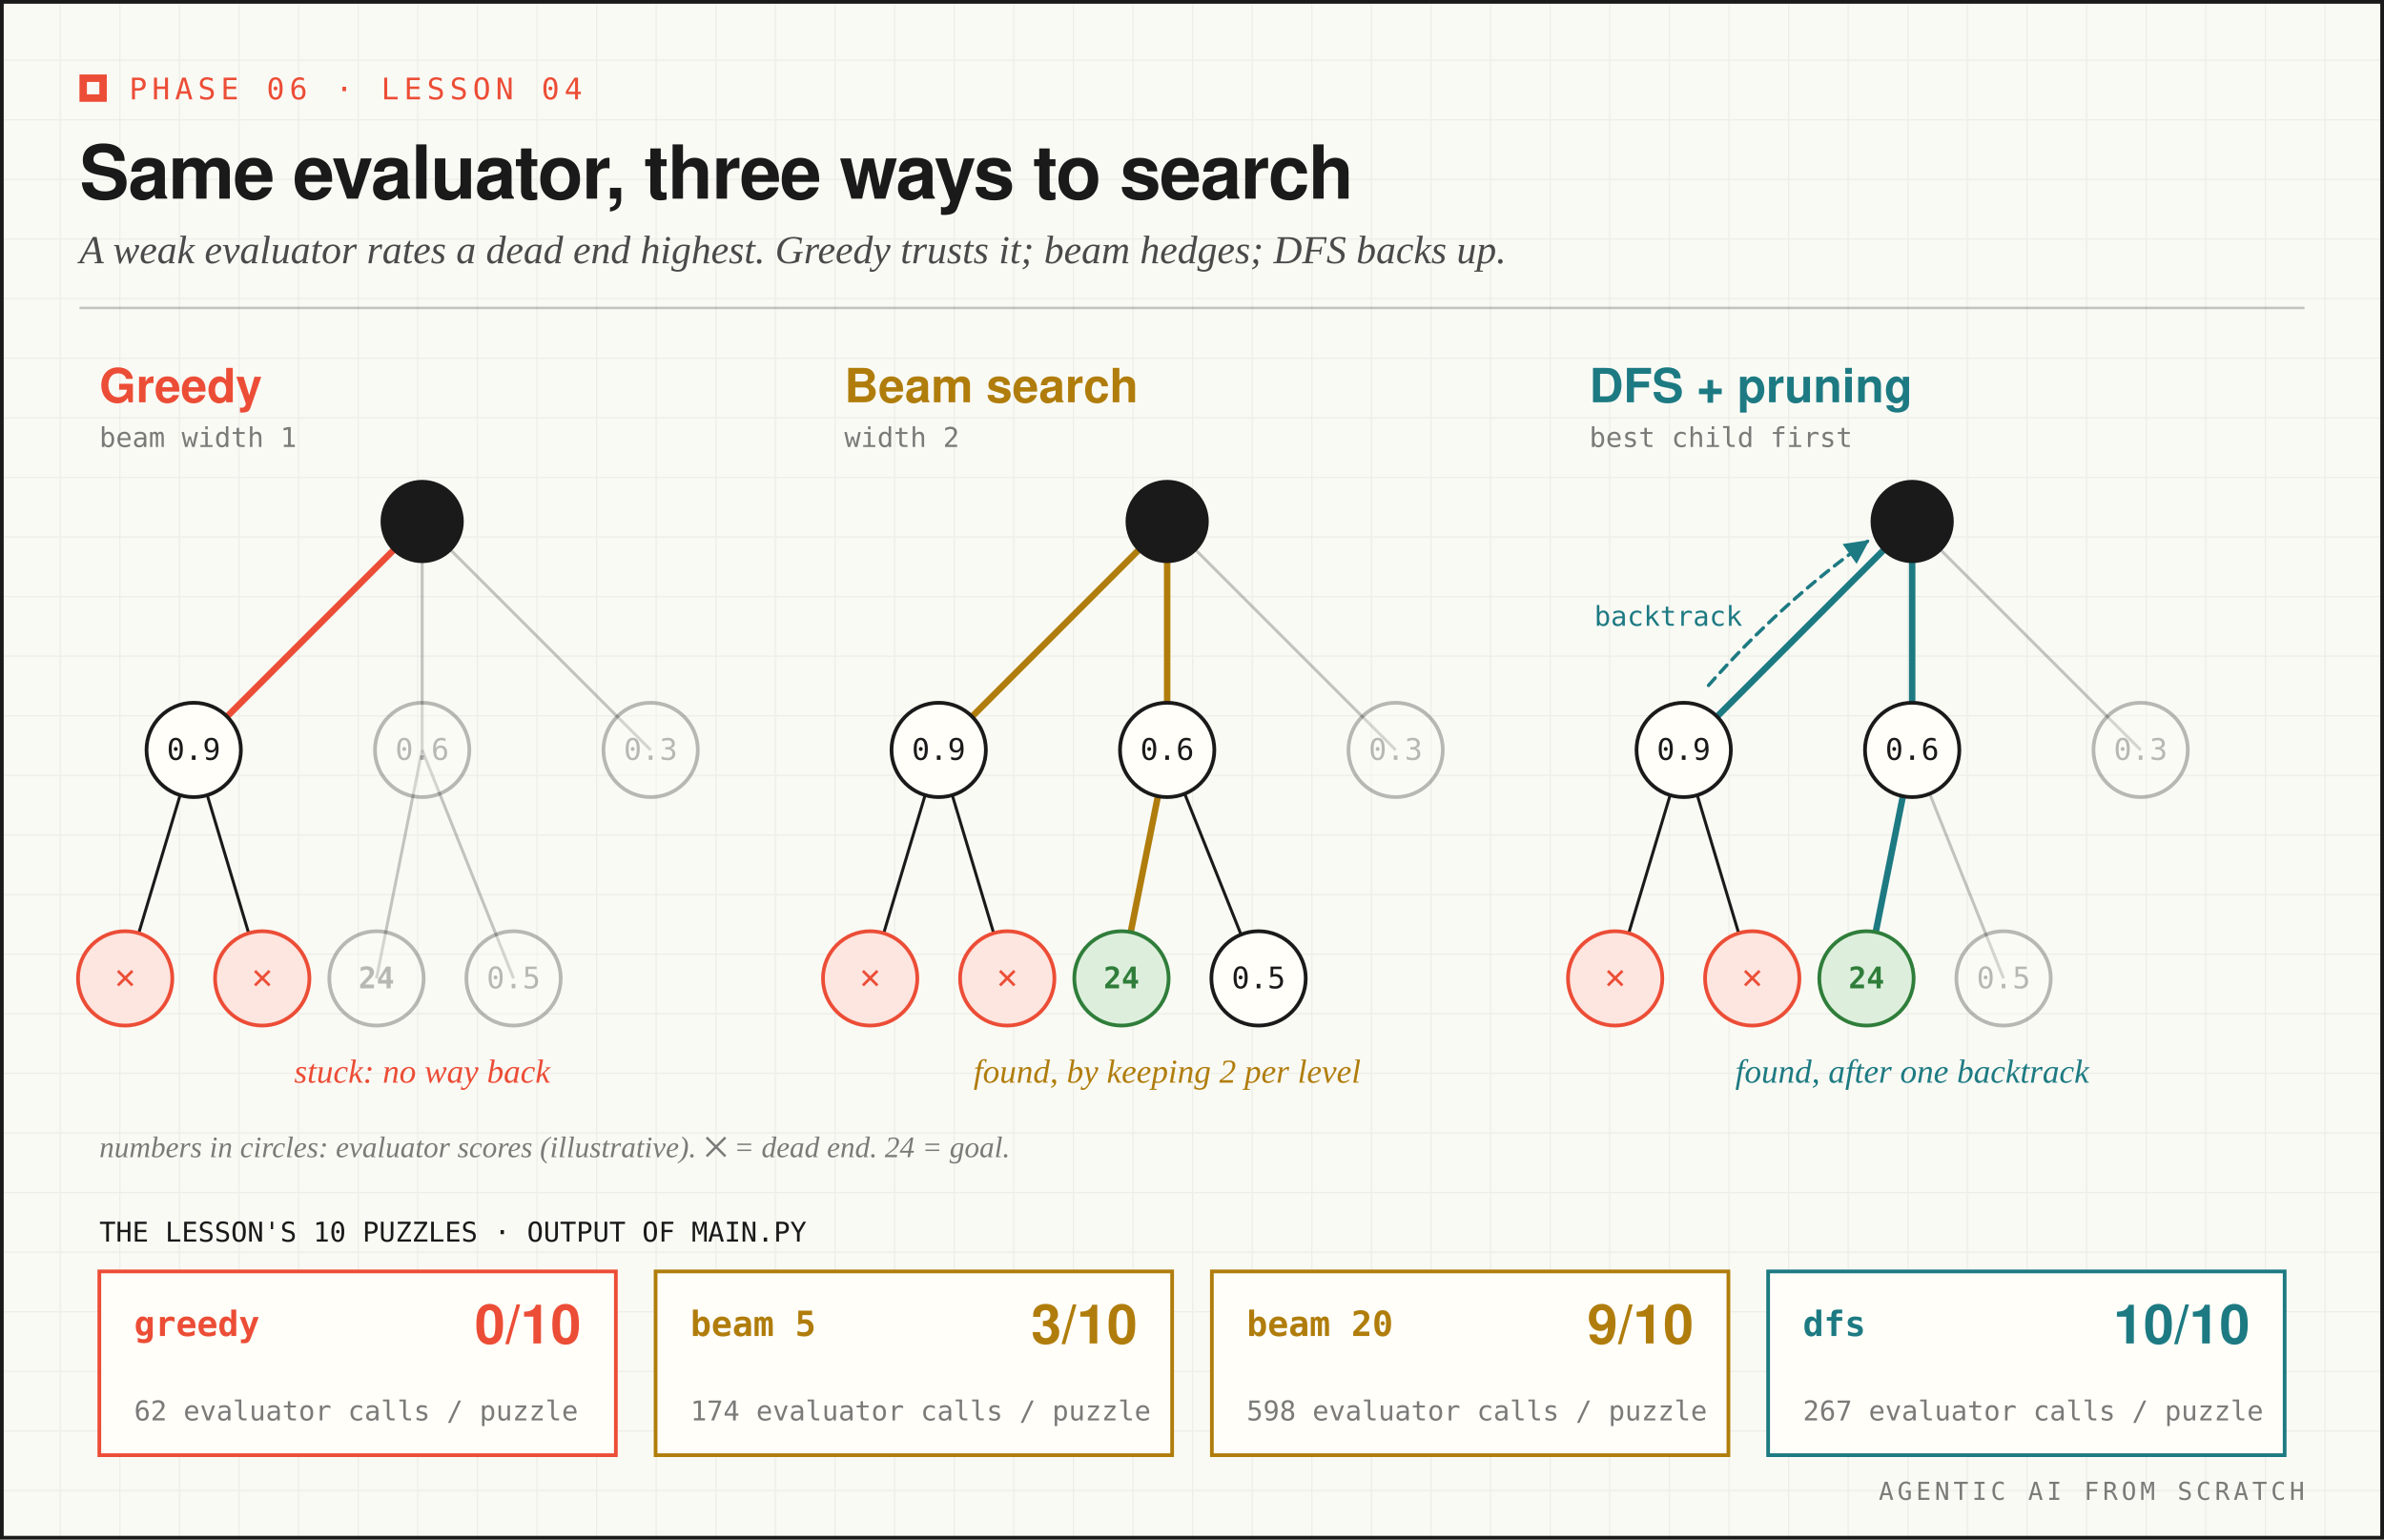
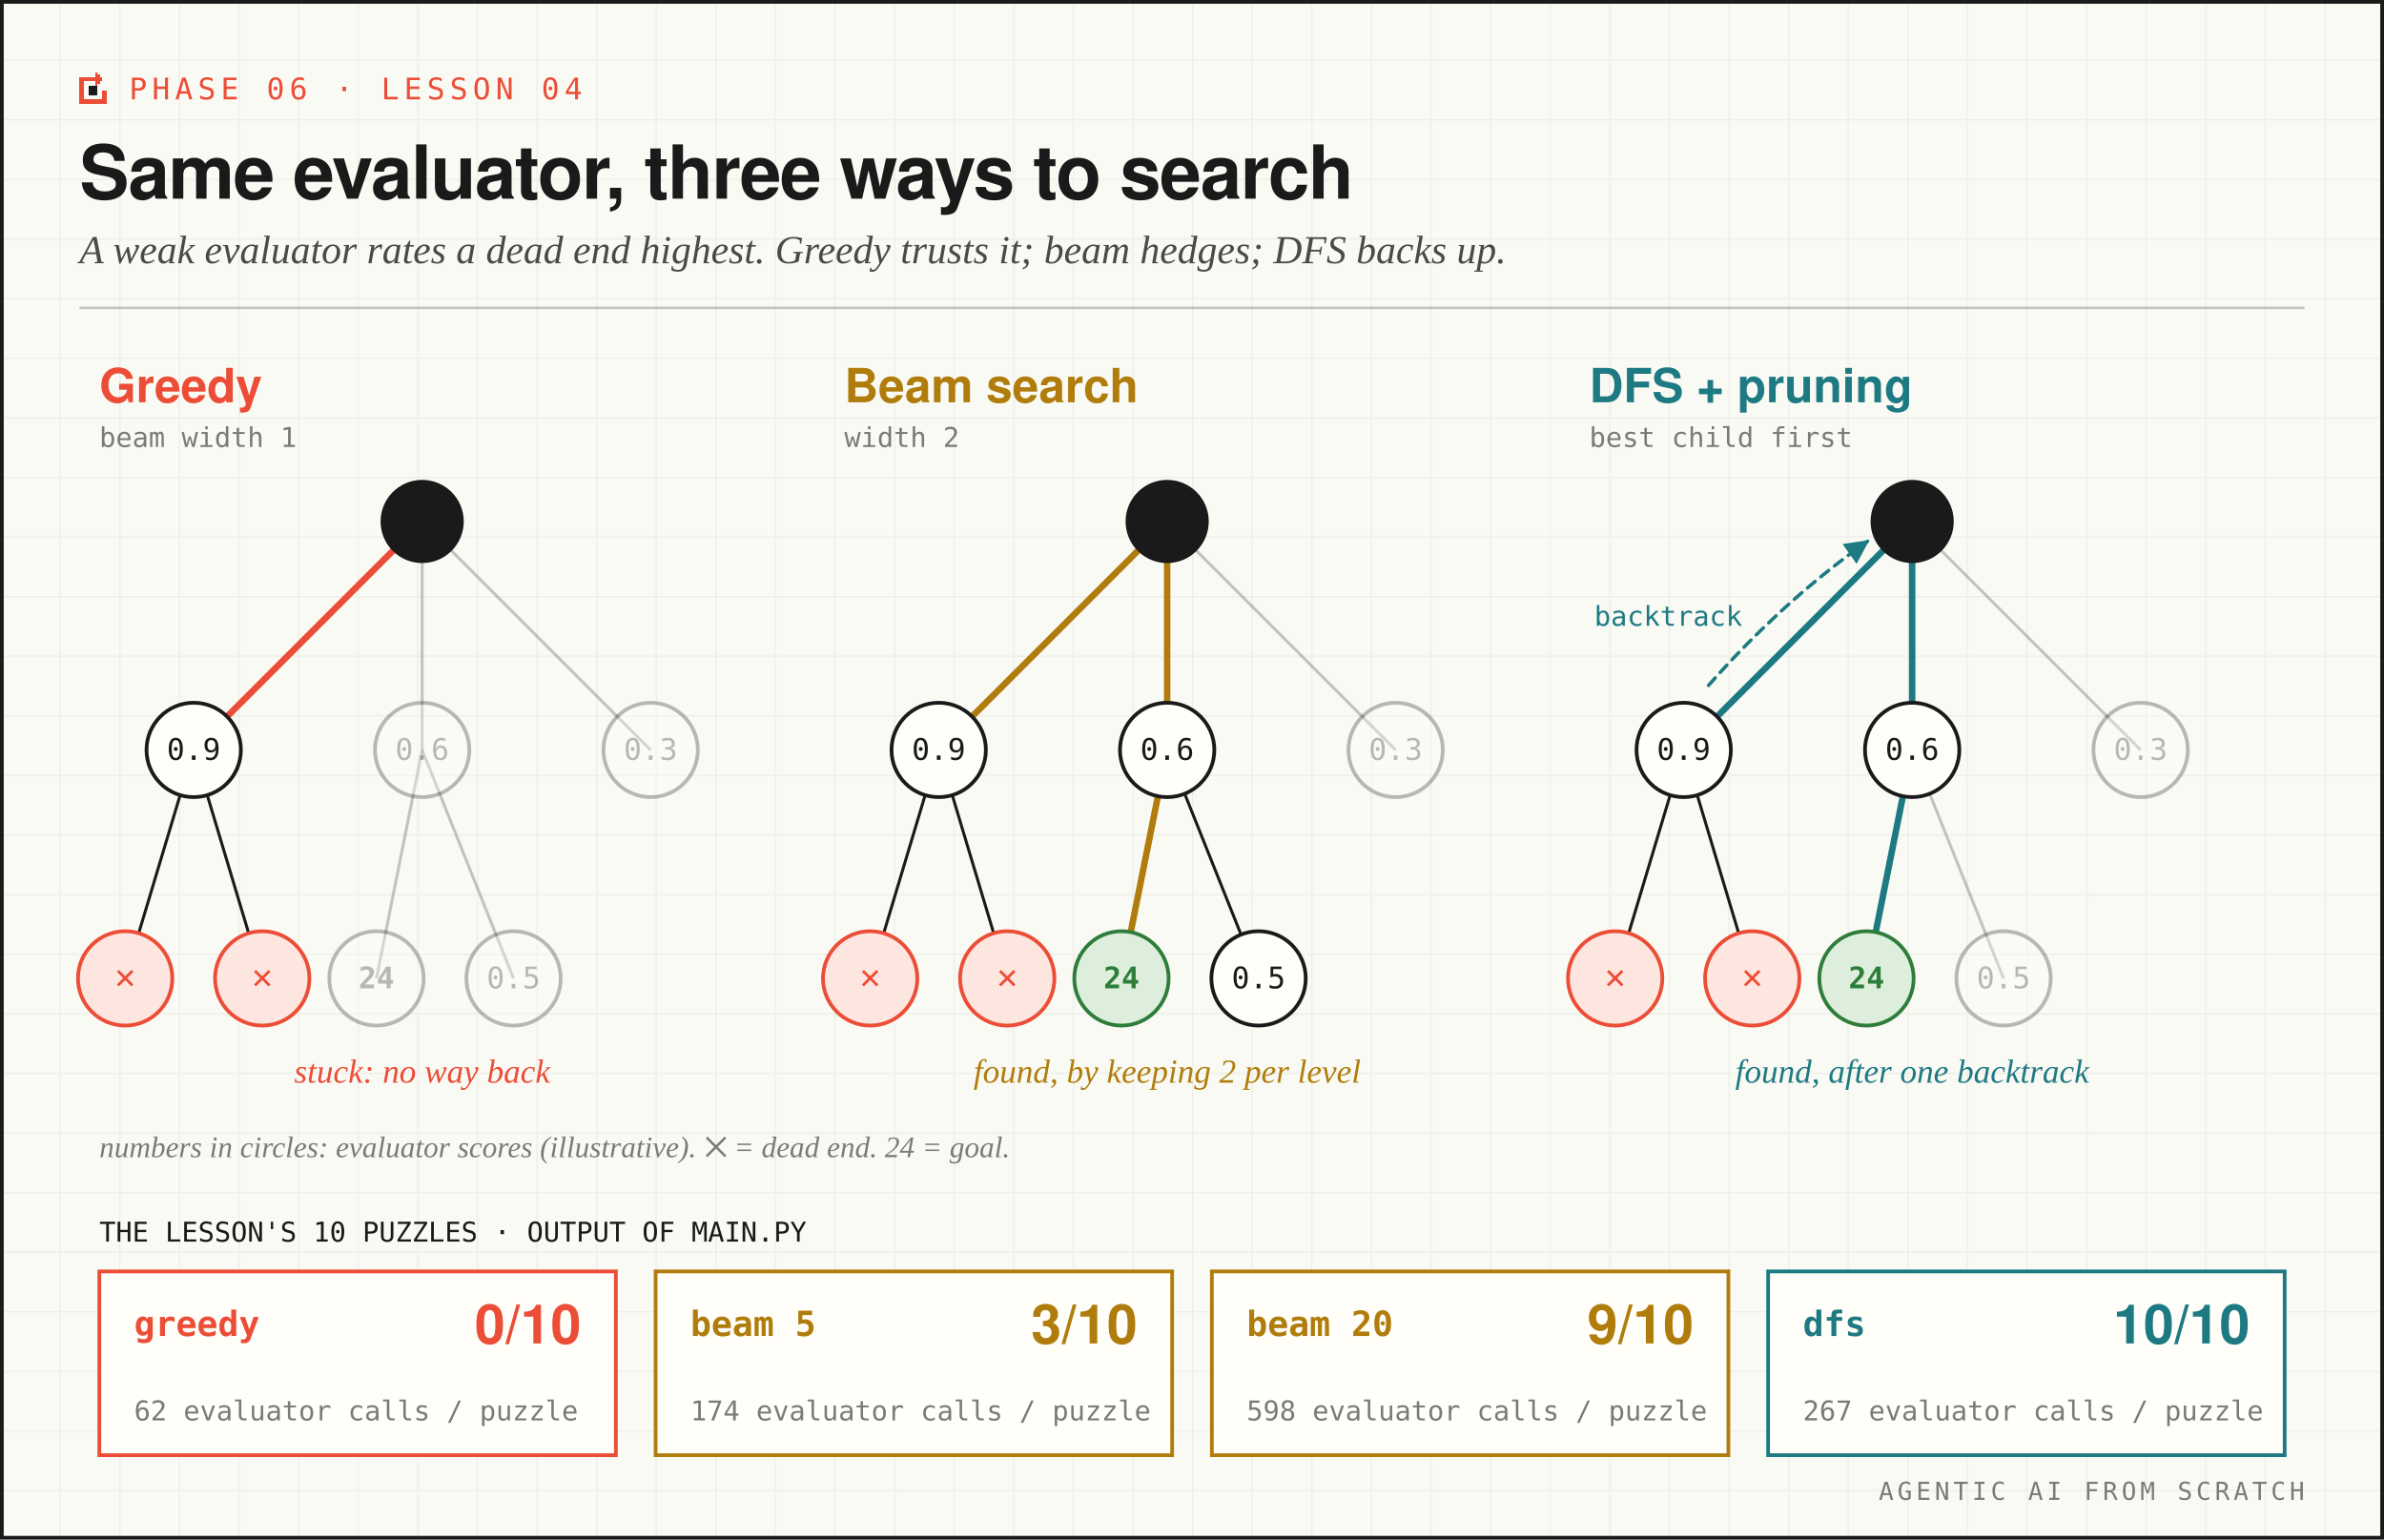
<svg xmlns="http://www.w3.org/2000/svg" width="960" height="620" viewBox="0 0 960 620" role="img" aria-label="Same evaluator, three ways to search">
  <defs>
    <pattern id="grid" width="24" height="24" patternUnits="userSpaceOnUse">
      <path d="M24 0H0V24" fill="none" stroke="rgba(26,26,26,0.055)" stroke-width="1" />
    </pattern>
    <marker id="ar-ink" viewBox="0 0 10 10" refX="9" refY="5" markerWidth="7" markerHeight="7" orient="auto-start-reverse">
      <path d="M0 0L10 5L0 10z" fill="#1a1a1a" />
    </marker>
    <marker id="ar-ink-s" viewBox="0 0 10 10" refX="9" refY="5" markerWidth="7" markerHeight="7" orient="auto-start-reverse">
      <path d="M0 0L10 5L0 10z" fill="#1a1a1a" />
    </marker>
    <marker id="ar-red" viewBox="0 0 10 10" refX="9" refY="5" markerWidth="7" markerHeight="7" orient="auto-start-reverse">
      <path d="M0 0L10 5L0 10z" fill="#EC4D36" />
    </marker>
    <marker id="ar-red-s" viewBox="0 0 10 10" refX="9" refY="5" markerWidth="7" markerHeight="7" orient="auto-start-reverse">
      <path d="M0 0L10 5L0 10z" fill="#EC4D36" />
    </marker>
    <marker id="ar-teal" viewBox="0 0 10 10" refX="9" refY="5" markerWidth="7" markerHeight="7" orient="auto-start-reverse">
      <path d="M0 0L10 5L0 10z" fill="#1d7a82" />
    </marker>
    <marker id="ar-teal-s" viewBox="0 0 10 10" refX="9" refY="5" markerWidth="7" markerHeight="7" orient="auto-start-reverse">
      <path d="M0 0L10 5L0 10z" fill="#1d7a82" />
    </marker>
    <marker id="ar-amber" viewBox="0 0 10 10" refX="9" refY="5" markerWidth="7" markerHeight="7" orient="auto-start-reverse">
      <path d="M0 0L10 5L0 10z" fill="#b07d0c" />
    </marker>
    <marker id="ar-amber-s" viewBox="0 0 10 10" refX="9" refY="5" markerWidth="7" markerHeight="7" orient="auto-start-reverse">
      <path d="M0 0L10 5L0 10z" fill="#b07d0c" />
    </marker>
    <marker id="ar-violet" viewBox="0 0 10 10" refX="9" refY="5" markerWidth="7" markerHeight="7" orient="auto-start-reverse">
      <path d="M0 0L10 5L0 10z" fill="#7a4cb3" />
    </marker>
    <marker id="ar-violet-s" viewBox="0 0 10 10" refX="9" refY="5" markerWidth="7" markerHeight="7" orient="auto-start-reverse">
      <path d="M0 0L10 5L0 10z" fill="#7a4cb3" />
    </marker>
    <marker id="ar-mute" viewBox="0 0 10 10" refX="9" refY="5" markerWidth="7" markerHeight="7" orient="auto-start-reverse">
      <path d="M0 0L10 5L0 10z" fill="#7a7a78" />
    </marker>
    <marker id="ar-mute-s" viewBox="0 0 10 10" refX="9" refY="5" markerWidth="7" markerHeight="7" orient="auto-start-reverse">
      <path d="M0 0L10 5L0 10z" fill="#7a7a78" />
    </marker>
    <marker id="ar-green" viewBox="0 0 10 10" refX="9" refY="5" markerWidth="7" markerHeight="7" orient="auto-start-reverse">
      <path d="M0 0L10 5L0 10z" fill="#2f7d3a" />
    </marker>
    <marker id="ar-green-s" viewBox="0 0 10 10" refX="9" refY="5" markerWidth="7" markerHeight="7" orient="auto-start-reverse">
      <path d="M0 0L10 5L0 10z" fill="#2f7d3a" />
    </marker>
  </defs>
  <rect width="960" height="620" fill="#fafaf5" />
  <rect width="960" height="620" fill="url(#grid)" />
  <rect x="0.75" y="0.75" width="958.5" height="618.5" fill="none" stroke="#1a1a1a" stroke-width="1.5" />
-   <rect x="32" y="30" width="11" height="11" fill="#EC4D36" />
-   <rect x="35" y="33" width="5" height="5" fill="#fafaf5" />
+   <g transform="translate(30.1667 28.1667) scale(0.916667)" shape-rendering="crispEdges">
+     <path d="M2 3h7v2H4v8h8V9h2v6H2zM9 1h1v6H9zM10 2h1v4h-1zM11 3h1v2h-1z" fill="#EC4D36" />
+     <path d="M6 7h4v4H6z" fill="#1a1a1a" />
+   </g>
  <text x="52" y="40" font-family="'JetBrains Mono',ui-monospace,Menlo,Consolas,monospace" font-size="12" letter-spacing="2" fill="#EC4D36">PHASE 06 · LESSON 04</text>
  <text x="32" y="80" font-family="'Space Grotesk','Helvetica Neue',Helvetica,Arial,sans-serif" font-size="30" font-weight="700" letter-spacing="-0.5" fill="#1a1a1a">Same evaluator, three ways to search</text>
  <text x="32" y="106" font-family="'Source Serif 4',Georgia,'Times New Roman',serif" font-size="16" font-style="italic" fill="#4a4a4a">A weak evaluator rates a dead end highest. Greedy trusts it; beam hedges; DFS backs up.</text>
  <line x1="32" y1="124" x2="928" y2="124" stroke="#1a1a1a" stroke-width="1" opacity="0.25" />
  <text x="40" y="162" font-family="'Space Grotesk','Helvetica Neue',Helvetica,Arial,sans-serif" font-size="19" fill="#EC4D36" font-weight="700">Greedy</text>
  <text x="40" y="180" font-family="'JetBrains Mono',ui-monospace,Menlo,Consolas,monospace" font-size="11" fill="#7a7a78">beam width 1</text>
  <line x1="170" y1="210" x2="78" y2="302" stroke="#EC4D36" stroke-width="2.6" />
  <line x1="170" y1="210" x2="170" y2="302" stroke="#1a1a1a" stroke-width="1.2" opacity="0.25" />
  <line x1="170" y1="210" x2="262" y2="302" stroke="#1a1a1a" stroke-width="1.2" opacity="0.25" />
  <line x1="78" y1="302" x2="50.4" y2="394" stroke="#1a1a1a" stroke-width="1.2" />
  <line x1="78" y1="302" x2="105.6" y2="394" stroke="#1a1a1a" stroke-width="1.2" />
  <line x1="170" y1="302" x2="151.6" y2="394" stroke="#1a1a1a" stroke-width="1.2" opacity="0.25" />
  <line x1="170" y1="302" x2="206.8" y2="394" stroke="#1a1a1a" stroke-width="1.2" opacity="0.25" />
  <circle cx="170" cy="210" r="16" fill="#1a1a1a" stroke="#1a1a1a" stroke-width="1.5" />
  <g opacity="1">
    <circle cx="78" cy="302" r="19" fill="#fffef9" stroke="#1a1a1a" stroke-width="1.5" />
    <text x="78" y="306" font-family="'JetBrains Mono',ui-monospace,Menlo,Consolas,monospace" font-size="12" fill="#1a1a1a" text-anchor="middle">0.9</text>
  </g>
  <g opacity="0.3">
    <circle cx="170" cy="302" r="19" fill="#fffef9" stroke="#1a1a1a" stroke-width="1.5" />
    <text x="170" y="306" font-family="'JetBrains Mono',ui-monospace,Menlo,Consolas,monospace" font-size="12" fill="#1a1a1a" text-anchor="middle">0.6</text>
  </g>
  <g opacity="0.3">
    <circle cx="262" cy="302" r="19" fill="#fffef9" stroke="#1a1a1a" stroke-width="1.5" />
    <text x="262" y="306" font-family="'JetBrains Mono',ui-monospace,Menlo,Consolas,monospace" font-size="12" fill="#1a1a1a" text-anchor="middle">0.3</text>
  </g>
  <g opacity="1">
    <circle cx="50.4" cy="394" r="19" fill="#fde5e0" stroke="#EC4D36" stroke-width="1.5" />
    <text x="50.4" y="398" font-family="'JetBrains Mono',ui-monospace,Menlo,Consolas,monospace" font-size="14" fill="#EC4D36" text-anchor="middle">✕</text>
  </g>
  <g opacity="1">
    <circle cx="105.6" cy="394" r="19" fill="#fde5e0" stroke="#EC4D36" stroke-width="1.5" />
    <text x="105.6" y="398" font-family="'JetBrains Mono',ui-monospace,Menlo,Consolas,monospace" font-size="14" fill="#EC4D36" text-anchor="middle">✕</text>
  </g>
  <g opacity="0.3">
    <circle cx="151.6" cy="394" r="19" fill="#fffef9" stroke="#1a1a1a" stroke-width="1.5" />
    <text x="151.6" y="398" font-family="'JetBrains Mono',ui-monospace,Menlo,Consolas,monospace" font-size="12" fill="#1a1a1a" font-weight="700" text-anchor="middle">24</text>
  </g>
  <g opacity="0.3">
    <circle cx="206.8" cy="394" r="19" fill="#fffef9" stroke="#1a1a1a" stroke-width="1.5" />
    <text x="206.8" y="398" font-family="'JetBrains Mono',ui-monospace,Menlo,Consolas,monospace" font-size="12" fill="#1a1a1a" text-anchor="middle">0.5</text>
  </g>
  <text x="170" y="436" font-family="'Source Serif 4',Georgia,'Times New Roman',serif" font-size="13.5" fill="#EC4D36" text-anchor="middle" font-style="italic">stuck: no way back</text>
  <text x="340" y="162" font-family="'Space Grotesk','Helvetica Neue',Helvetica,Arial,sans-serif" font-size="19" fill="#b07d0c" font-weight="700">Beam search</text>
  <text x="340" y="180" font-family="'JetBrains Mono',ui-monospace,Menlo,Consolas,monospace" font-size="11" fill="#7a7a78">width 2</text>
  <line x1="470" y1="210" x2="378" y2="302" stroke="#b07d0c" stroke-width="2.6" />
  <line x1="470" y1="210" x2="470" y2="302" stroke="#b07d0c" stroke-width="2.6" />
  <line x1="470" y1="210" x2="562" y2="302" stroke="#1a1a1a" stroke-width="1.2" opacity="0.25" />
  <line x1="378" y1="302" x2="350.4" y2="394" stroke="#1a1a1a" stroke-width="1.2" />
  <line x1="378" y1="302" x2="405.6" y2="394" stroke="#1a1a1a" stroke-width="1.2" />
  <line x1="470" y1="302" x2="451.6" y2="394" stroke="#b07d0c" stroke-width="2.6" />
  <line x1="470" y1="302" x2="506.8" y2="394" stroke="#1a1a1a" stroke-width="1.2" />
  <circle cx="470" cy="210" r="16" fill="#1a1a1a" stroke="#1a1a1a" stroke-width="1.5" />
  <g opacity="1">
    <circle cx="378" cy="302" r="19" fill="#fffef9" stroke="#1a1a1a" stroke-width="1.5" />
    <text x="378" y="306" font-family="'JetBrains Mono',ui-monospace,Menlo,Consolas,monospace" font-size="12" fill="#1a1a1a" text-anchor="middle">0.9</text>
  </g>
  <g opacity="1">
    <circle cx="470" cy="302" r="19" fill="#fffef9" stroke="#1a1a1a" stroke-width="1.5" />
    <text x="470" y="306" font-family="'JetBrains Mono',ui-monospace,Menlo,Consolas,monospace" font-size="12" fill="#1a1a1a" text-anchor="middle">0.6</text>
  </g>
  <g opacity="0.3">
    <circle cx="562" cy="302" r="19" fill="#fffef9" stroke="#1a1a1a" stroke-width="1.5" />
    <text x="562" y="306" font-family="'JetBrains Mono',ui-monospace,Menlo,Consolas,monospace" font-size="12" fill="#1a1a1a" text-anchor="middle">0.3</text>
  </g>
  <g opacity="1">
    <circle cx="350.4" cy="394" r="19" fill="#fde5e0" stroke="#EC4D36" stroke-width="1.5" />
    <text x="350.4" y="398" font-family="'JetBrains Mono',ui-monospace,Menlo,Consolas,monospace" font-size="14" fill="#EC4D36" text-anchor="middle">✕</text>
  </g>
  <g opacity="1">
    <circle cx="405.6" cy="394" r="19" fill="#fde5e0" stroke="#EC4D36" stroke-width="1.5" />
    <text x="405.6" y="398" font-family="'JetBrains Mono',ui-monospace,Menlo,Consolas,monospace" font-size="14" fill="#EC4D36" text-anchor="middle">✕</text>
  </g>
  <g opacity="1">
    <circle cx="451.6" cy="394" r="19" fill="#ddefdc" stroke="#2f7d3a" stroke-width="1.5" />
    <text x="451.6" y="398" font-family="'JetBrains Mono',ui-monospace,Menlo,Consolas,monospace" font-size="12" fill="#2f7d3a" font-weight="700" text-anchor="middle">24</text>
  </g>
  <g opacity="1">
    <circle cx="506.8" cy="394" r="19" fill="#fffef9" stroke="#1a1a1a" stroke-width="1.5" />
    <text x="506.8" y="398" font-family="'JetBrains Mono',ui-monospace,Menlo,Consolas,monospace" font-size="12" fill="#1a1a1a" text-anchor="middle">0.5</text>
  </g>
  <text x="470" y="436" font-family="'Source Serif 4',Georgia,'Times New Roman',serif" font-size="13.5" fill="#b07d0c" text-anchor="middle" font-style="italic">found, by keeping 2 per level</text>
  <text x="640" y="162" font-family="'Space Grotesk','Helvetica Neue',Helvetica,Arial,sans-serif" font-size="19" fill="#1d7a82" font-weight="700">DFS + pruning</text>
  <text x="640" y="180" font-family="'JetBrains Mono',ui-monospace,Menlo,Consolas,monospace" font-size="11" fill="#7a7a78">best child first</text>
  <line x1="770" y1="210" x2="678" y2="302" stroke="#1d7a82" stroke-width="2.6" />
  <line x1="770" y1="210" x2="770" y2="302" stroke="#1d7a82" stroke-width="2.6" />
  <line x1="770" y1="210" x2="862" y2="302" stroke="#1a1a1a" stroke-width="1.2" opacity="0.25" />
  <line x1="678" y1="302" x2="650.4" y2="394" stroke="#1a1a1a" stroke-width="1.2" />
  <line x1="678" y1="302" x2="705.6" y2="394" stroke="#1a1a1a" stroke-width="1.2" />
  <line x1="770" y1="302" x2="751.6" y2="394" stroke="#1d7a82" stroke-width="2.6" />
  <line x1="770" y1="302" x2="806.8" y2="394" stroke="#1a1a1a" stroke-width="1.2" opacity="0.25" />
  <path d="M688 276 Q 718 242 752 218" fill="none" stroke="#1d7a82" stroke-width="1.4" stroke-linejoin="round" stroke-linecap="round" stroke-dasharray="4 3" marker-end="url(#ar-teal)" />
  <text x="642" y="252" font-family="'JetBrains Mono',ui-monospace,Menlo,Consolas,monospace" font-size="11" fill="#1d7a82">backtrack</text>
  <circle cx="770" cy="210" r="16" fill="#1a1a1a" stroke="#1a1a1a" stroke-width="1.5" />
  <g opacity="1">
    <circle cx="678" cy="302" r="19" fill="#fffef9" stroke="#1a1a1a" stroke-width="1.5" />
    <text x="678" y="306" font-family="'JetBrains Mono',ui-monospace,Menlo,Consolas,monospace" font-size="12" fill="#1a1a1a" text-anchor="middle">0.9</text>
  </g>
  <g opacity="1">
    <circle cx="770" cy="302" r="19" fill="#fffef9" stroke="#1a1a1a" stroke-width="1.5" />
    <text x="770" y="306" font-family="'JetBrains Mono',ui-monospace,Menlo,Consolas,monospace" font-size="12" fill="#1a1a1a" text-anchor="middle">0.6</text>
  </g>
  <g opacity="0.3">
    <circle cx="862" cy="302" r="19" fill="#fffef9" stroke="#1a1a1a" stroke-width="1.5" />
    <text x="862" y="306" font-family="'JetBrains Mono',ui-monospace,Menlo,Consolas,monospace" font-size="12" fill="#1a1a1a" text-anchor="middle">0.3</text>
  </g>
  <g opacity="1">
    <circle cx="650.4" cy="394" r="19" fill="#fde5e0" stroke="#EC4D36" stroke-width="1.5" />
    <text x="650.4" y="398" font-family="'JetBrains Mono',ui-monospace,Menlo,Consolas,monospace" font-size="14" fill="#EC4D36" text-anchor="middle">✕</text>
  </g>
  <g opacity="1">
    <circle cx="705.6" cy="394" r="19" fill="#fde5e0" stroke="#EC4D36" stroke-width="1.5" />
    <text x="705.6" y="398" font-family="'JetBrains Mono',ui-monospace,Menlo,Consolas,monospace" font-size="14" fill="#EC4D36" text-anchor="middle">✕</text>
  </g>
  <g opacity="1">
    <circle cx="751.6" cy="394" r="19" fill="#ddefdc" stroke="#2f7d3a" stroke-width="1.5" />
    <text x="751.6" y="398" font-family="'JetBrains Mono',ui-monospace,Menlo,Consolas,monospace" font-size="12" fill="#2f7d3a" font-weight="700" text-anchor="middle">24</text>
  </g>
  <g opacity="0.3">
    <circle cx="806.8" cy="394" r="19" fill="#fffef9" stroke="#1a1a1a" stroke-width="1.5" />
    <text x="806.8" y="398" font-family="'JetBrains Mono',ui-monospace,Menlo,Consolas,monospace" font-size="12" fill="#1a1a1a" text-anchor="middle">0.5</text>
  </g>
  <text x="770" y="436" font-family="'Source Serif 4',Georgia,'Times New Roman',serif" font-size="13.5" fill="#1d7a82" text-anchor="middle" font-style="italic">found, after one backtrack</text>
  <text x="40" y="466" font-family="'Source Serif 4',Georgia,'Times New Roman',serif" font-size="12" fill="#7a7a78" font-style="italic">numbers in circles: evaluator scores (illustrative). ✕ = dead end. 24 = goal.</text>
  <text x="40" y="500" font-family="'JetBrains Mono',ui-monospace,Menlo,Consolas,monospace" font-size="11" fill="#1a1a1a">THE LESSON'S 10 PUZZLES · OUTPUT OF MAIN.PY</text>
  <rect x="40" y="512" width="208" height="74" fill="#fffef9" stroke="#EC4D36" stroke-width="1.5" />
  <text x="54" y="538" font-family="'JetBrains Mono',ui-monospace,Menlo,Consolas,monospace" font-size="14" fill="#EC4D36" font-weight="700">greedy</text>
  <text x="234" y="541" font-family="'Space Grotesk','Helvetica Neue',Helvetica,Arial,sans-serif" font-size="22" fill="#EC4D36" font-weight="700" text-anchor="end">0/10</text>
  <text x="54" y="572" font-family="'JetBrains Mono',ui-monospace,Menlo,Consolas,monospace" font-size="11" fill="#7a7a78">62 evaluator calls / puzzle</text>
  <rect x="264" y="512" width="208" height="74" fill="#fffef9" stroke="#b07d0c" stroke-width="1.5" />
  <text x="278" y="538" font-family="'JetBrains Mono',ui-monospace,Menlo,Consolas,monospace" font-size="14" fill="#b07d0c" font-weight="700">beam 5</text>
  <text x="458" y="541" font-family="'Space Grotesk','Helvetica Neue',Helvetica,Arial,sans-serif" font-size="22" fill="#b07d0c" font-weight="700" text-anchor="end">3/10</text>
  <text x="278" y="572" font-family="'JetBrains Mono',ui-monospace,Menlo,Consolas,monospace" font-size="11" fill="#7a7a78">174 evaluator calls / puzzle</text>
  <rect x="488" y="512" width="208" height="74" fill="#fffef9" stroke="#b07d0c" stroke-width="1.5" />
  <text x="502" y="538" font-family="'JetBrains Mono',ui-monospace,Menlo,Consolas,monospace" font-size="14" fill="#b07d0c" font-weight="700">beam 20</text>
  <text x="682" y="541" font-family="'Space Grotesk','Helvetica Neue',Helvetica,Arial,sans-serif" font-size="22" fill="#b07d0c" font-weight="700" text-anchor="end">9/10</text>
  <text x="502" y="572" font-family="'JetBrains Mono',ui-monospace,Menlo,Consolas,monospace" font-size="11" fill="#7a7a78">598 evaluator calls / puzzle</text>
  <rect x="712" y="512" width="208" height="74" fill="#fffef9" stroke="#1d7a82" stroke-width="1.5" />
  <text x="726" y="538" font-family="'JetBrains Mono',ui-monospace,Menlo,Consolas,monospace" font-size="14" fill="#1d7a82" font-weight="700">dfs</text>
  <text x="906" y="541" font-family="'Space Grotesk','Helvetica Neue',Helvetica,Arial,sans-serif" font-size="22" fill="#1d7a82" font-weight="700" text-anchor="end">10/10</text>
  <text x="726" y="572" font-family="'JetBrains Mono',ui-monospace,Menlo,Consolas,monospace" font-size="11" fill="#7a7a78">267 evaluator calls / puzzle</text>
  <text x="928" y="604" font-family="'JetBrains Mono',ui-monospace,Menlo,Consolas,monospace" font-size="10" letter-spacing="1.5" fill="#7a7a78" text-anchor="end">AGENTIC AI FROM SCRATCH</text>
</svg>
